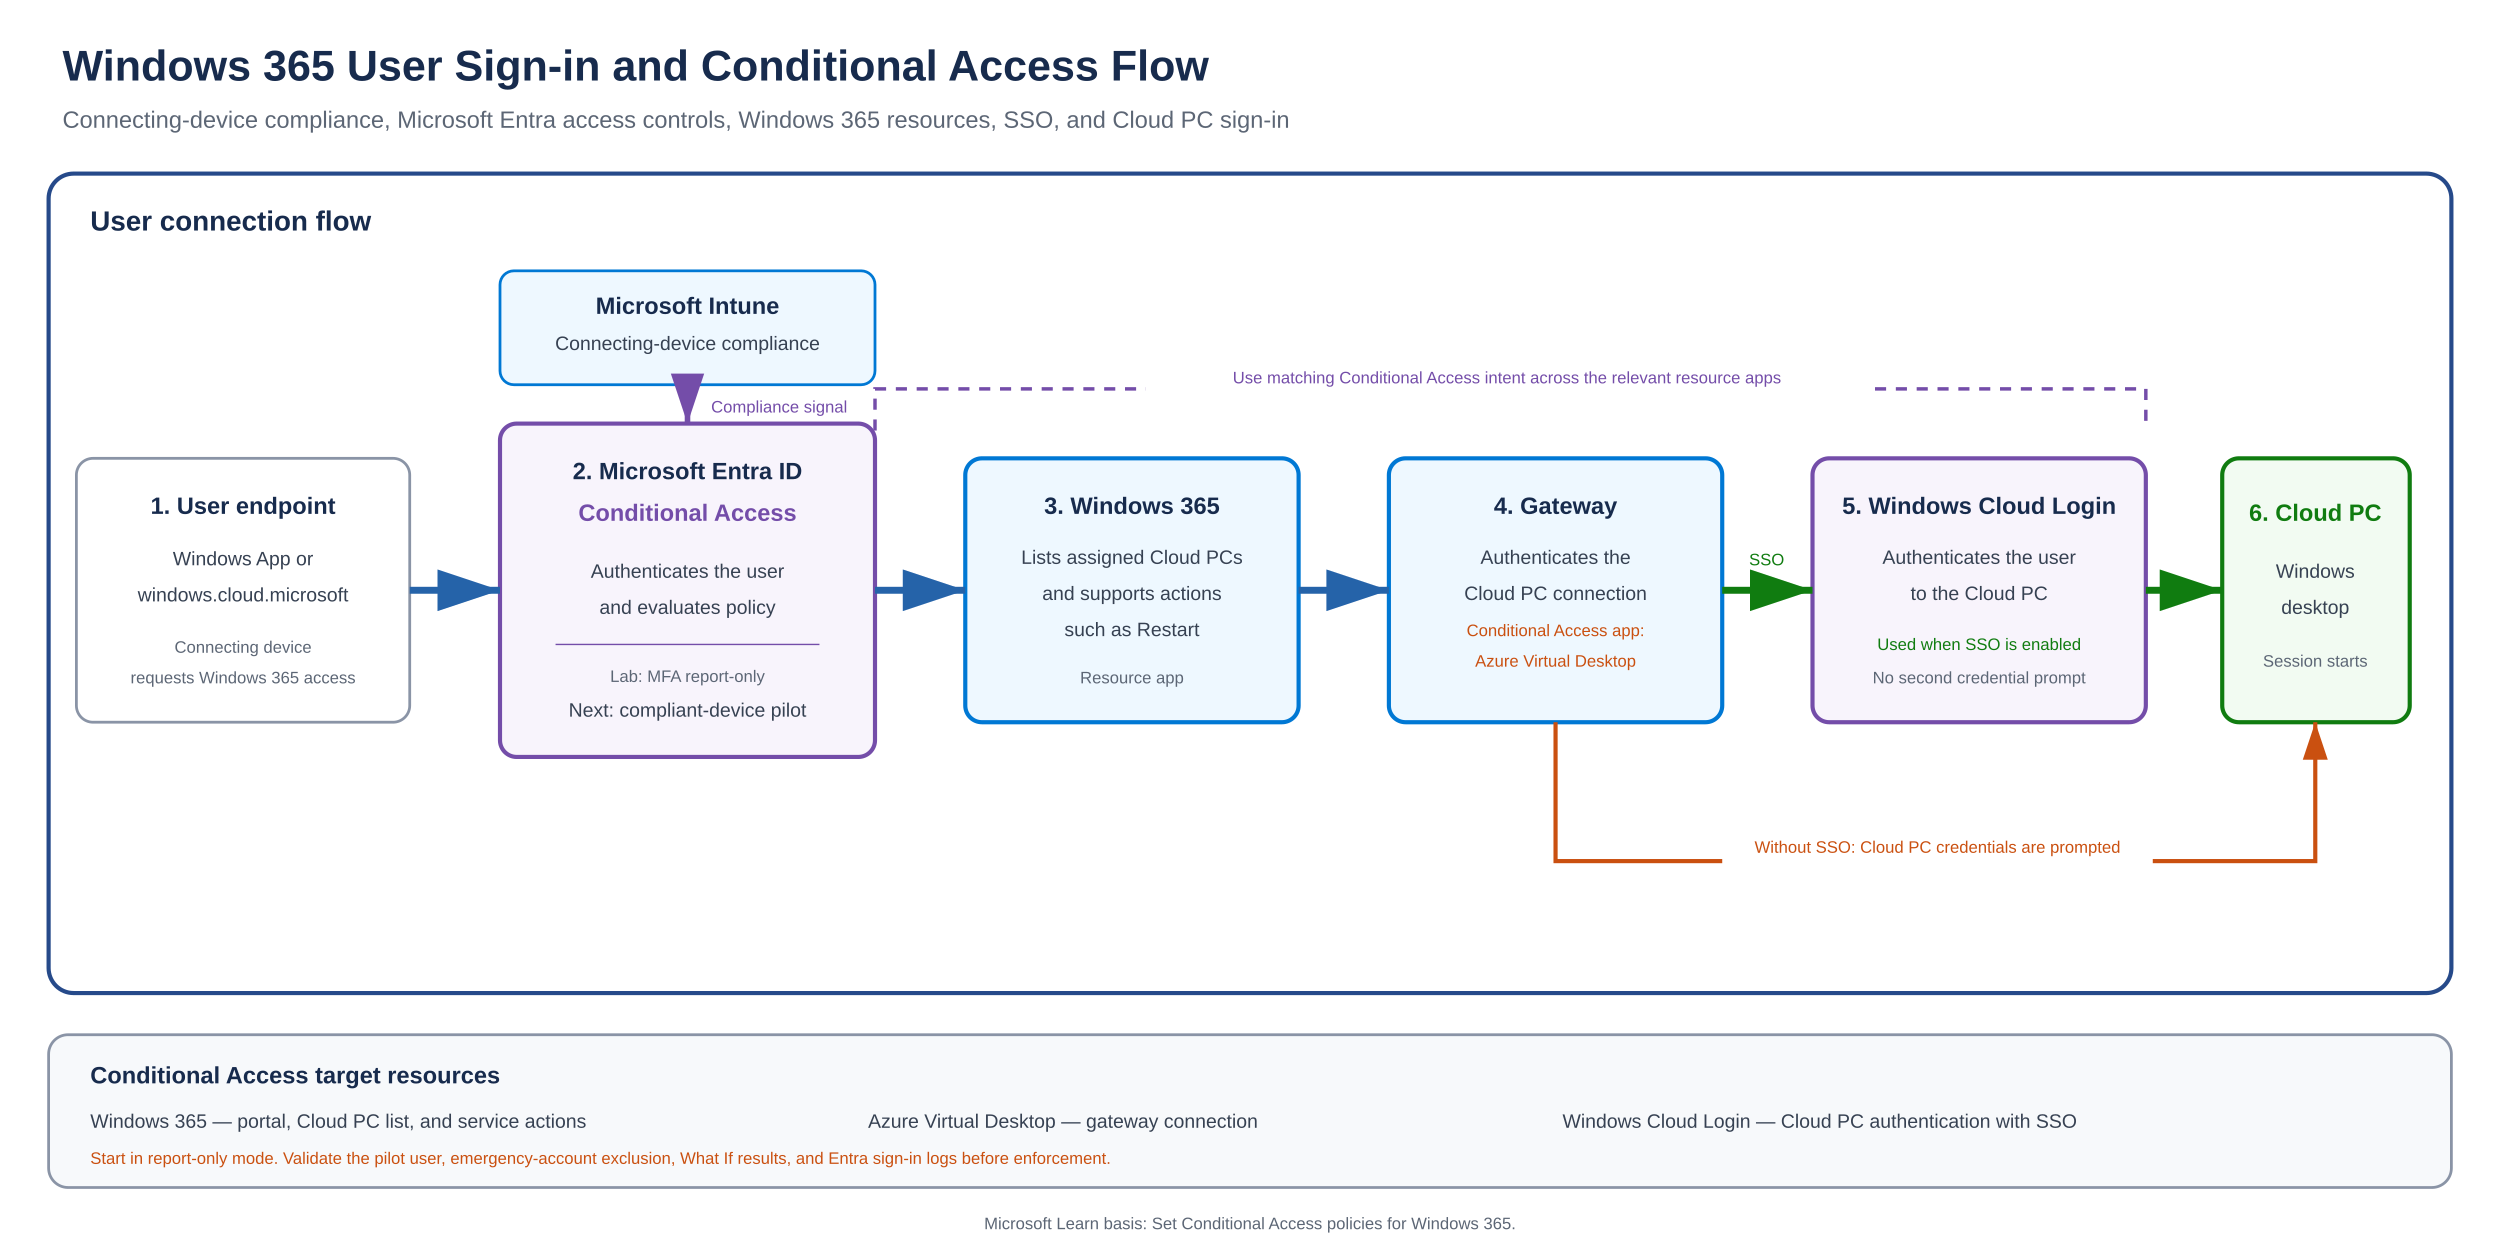
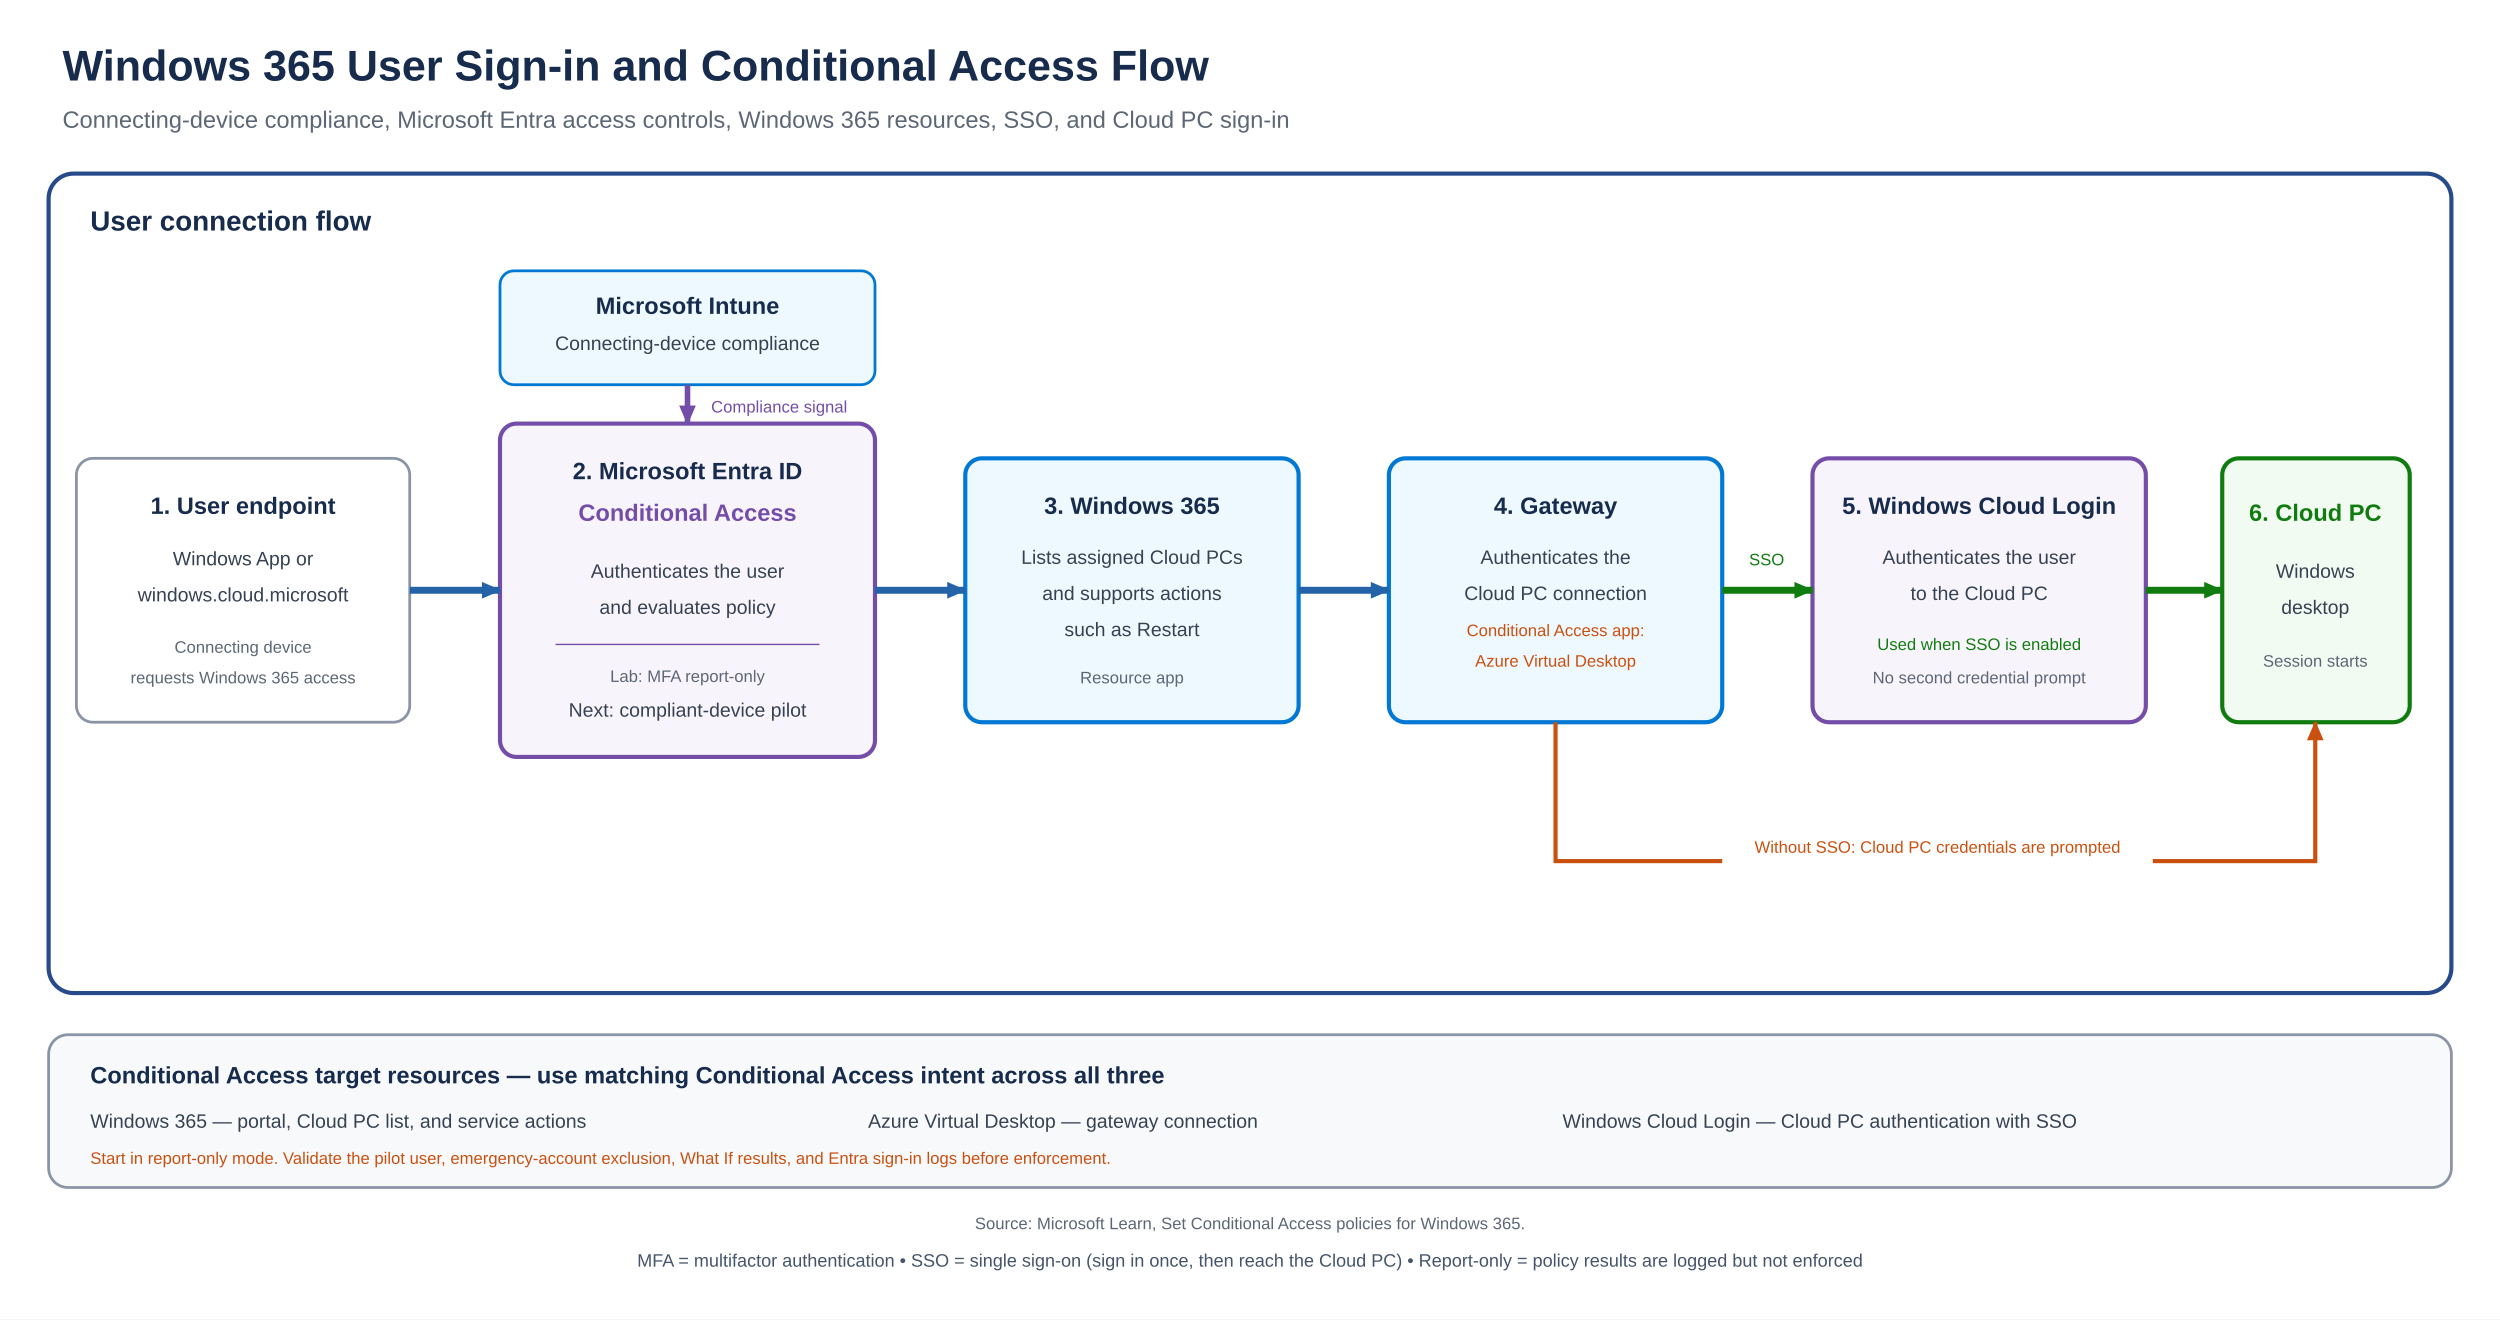
- <svg xmlns="http://www.w3.org/2000/svg" width="1800" height="900" viewBox="0 0 1800 900">
+ <svg xmlns="http://www.w3.org/2000/svg" width="1800" height="950" viewBox="0 0 1800 950">
  <defs>
-     <marker id="arrow-blue" markerWidth="10" markerHeight="10" refX="9" refY="3" orient="auto">
-       <path d="M0 0v6l9-3z" fill="#2563a9" />
+     <marker id="arrow-blue" markerUnits="userSpaceOnUse" markerWidth="14" markerHeight="12" refX="13" refY="6" orient="auto" viewBox="0 0 14 12">
+       <path d="M0 0L14 6 0 12z" fill="#2563a9" />
    </marker>
-     <marker id="arrow-green" markerWidth="10" markerHeight="10" refX="9" refY="3" orient="auto">
-       <path d="M0 0v6l9-3z" fill="#107c10" />
+     <marker id="arrow-green" markerUnits="userSpaceOnUse" markerWidth="14" markerHeight="12" refX="13" refY="6" orient="auto" viewBox="0 0 14 12">
+       <path d="M0 0L14 6 0 12z" fill="#107c10" />
    </marker>
-     <marker id="arrow-purple" markerWidth="10" markerHeight="10" refX="9" refY="3" orient="auto">
-       <path d="M0 0v6l9-3z" fill="#744da9" />
+     <marker id="arrow-purple" markerUnits="userSpaceOnUse" markerWidth="14" markerHeight="12" refX="13" refY="6" orient="auto" viewBox="0 0 14 12">
+       <path d="M0 0L14 6 0 12z" fill="#744da9" />
    </marker>
-     <marker id="arrow-orange" markerWidth="10" markerHeight="10" refX="9" refY="3" orient="auto">
-       <path d="M0 0v6l9-3z" fill="#ca5010" />
+     <marker id="arrow-orange" markerUnits="userSpaceOnUse" markerWidth="14" markerHeight="12" refX="13" refY="6" orient="auto" viewBox="0 0 14 12">
+       <path d="M0 0L14 6 0 12z" fill="#ca5010" />
    </marker>
    <style>
      .t{font-family:'Segoe UI',Arial,sans-serif;fill:#172b4d}.title{font-size:31px;font-weight:700}.sub{font-size:17px;fill:#5c6675}.section{font-size:20px;font-weight:700}.head{font-size:17px;font-weight:700}.body{font-size:14px;fill:#364152}.small{font-size:12px;fill:#5c6675}.blue{fill:#2563a9}.green{fill:#107c10}.purple{fill:#744da9}.orange{fill:#ca5010}
    </style>
  </defs>
-   <rect width="1800" height="900" fill="#ffffff" />
+   <rect width="1800" height="950" fill="#ffffff" />
  <text x="45" y="58" class="t title">Windows 365 User Sign-in and Conditional Access Flow</text>
  <text x="45" y="92" class="t sub">Connecting-device compliance, Microsoft Entra access controls, Windows 365 resources, SSO, and Cloud PC sign-in</text>
  <rect x="35" y="125" width="1730" height="590" rx="18" fill="#ffffff" stroke="#264a8a" stroke-width="3" />
  <text x="65" y="166" class="t section">User connection flow</text>
  <rect x="55" y="330" width="240" height="190" rx="12" fill="#ffffff" stroke="#8a94a6" stroke-width="2" />
  <text x="175" y="370" text-anchor="middle" class="t head">1. User endpoint</text>
  <text x="175" y="407" text-anchor="middle" class="t body">Windows App or</text>
  <text x="175" y="433" text-anchor="middle" class="t body">windows.cloud.microsoft</text>
  <text x="175" y="470" text-anchor="middle" class="t small">Connecting device</text>
  <text x="175" y="492" text-anchor="middle" class="t small">requests Windows 365 access</text>
  <rect x="360" y="305" width="270" height="240" rx="12" fill="#f8f4fc" stroke="#744da9" stroke-width="3" />
  <text x="495" y="345" text-anchor="middle" class="t head">2. Microsoft Entra ID</text>
  <text x="495" y="375" text-anchor="middle" class="t head purple">Conditional Access</text>
  <text x="495" y="416" text-anchor="middle" class="t body">Authenticates the user</text>
  <text x="495" y="442" text-anchor="middle" class="t body">and evaluates policy</text>
  <path d="M400 464h190" stroke="#744da9" />
  <text x="495" y="491" text-anchor="middle" class="t small">Lab: MFA report-only</text>
  <text x="495" y="516" text-anchor="middle" class="t body">Next: compliant-device pilot</text>
  <rect x="695" y="330" width="240" height="190" rx="12" fill="#eef8ff" stroke="#0078d4" stroke-width="3" />
  <text x="815" y="370" text-anchor="middle" class="t head">3. Windows 365</text>
  <text x="815" y="406" text-anchor="middle" class="t body">Lists assigned Cloud PCs</text>
  <text x="815" y="432" text-anchor="middle" class="t body">and supports actions</text>
  <text x="815" y="458" text-anchor="middle" class="t body">such as Restart</text>
  <text x="815" y="492" text-anchor="middle" class="t small">Resource app</text>
  <rect x="1000" y="330" width="240" height="190" rx="12" fill="#eef8ff" stroke="#0078d4" stroke-width="3" />
  <text x="1120" y="370" text-anchor="middle" class="t head">4. Gateway</text>
  <text x="1120" y="406" text-anchor="middle" class="t body">Authenticates the</text>
  <text x="1120" y="432" text-anchor="middle" class="t body">Cloud PC connection</text>
  <text x="1120" y="458" text-anchor="middle" class="t small orange">Conditional Access app:</text>
  <text x="1120" y="480" text-anchor="middle" class="t small orange">Azure Virtual Desktop</text>
  <rect x="1305" y="330" width="240" height="190" rx="12" fill="#f8f4fc" stroke="#744da9" stroke-width="3" />
  <text x="1425" y="370" text-anchor="middle" class="t head">5. Windows Cloud Login</text>
  <text x="1425" y="406" text-anchor="middle" class="t body">Authenticates the user</text>
  <text x="1425" y="432" text-anchor="middle" class="t body">to the Cloud PC</text>
  <text x="1425" y="468" text-anchor="middle" class="t green">Used when SSO is enabled</text>
  <text x="1425" y="492" text-anchor="middle" class="t small">No second credential prompt</text>
  <rect x="1600" y="330" width="135" height="190" rx="12" fill="#f2fbf2" stroke="#107c10" stroke-width="3" />
  <text x="1667" y="375" text-anchor="middle" class="t head green">6. Cloud PC</text>
  <text x="1667" y="416" text-anchor="middle" class="t body">Windows</text>
  <text x="1667" y="442" text-anchor="middle" class="t body">desktop</text>
  <text x="1667" y="480" text-anchor="middle" class="t small">Session starts</text>
  <path d="M295 425h65" stroke="#2563a9" stroke-width="5" fill="none" marker-end="url(#arrow-blue)" />
  <path d="M630 425h65" stroke="#2563a9" stroke-width="5" fill="none" marker-end="url(#arrow-blue)" />
  <path d="M935 425h65" stroke="#2563a9" stroke-width="5" fill="none" marker-end="url(#arrow-blue)" />
  <path d="M1240 425h65" stroke="#107c10" stroke-width="5" fill="none" marker-end="url(#arrow-green)" />
  <text x="1272" y="407" text-anchor="middle" class="t small green">SSO</text>
  <path d="M1545 425h55" stroke="#107c10" stroke-width="5" fill="none" marker-end="url(#arrow-green)" />
  <rect x="360" y="195" width="270" height="82" rx="10" fill="#eef8ff" stroke="#0078d4" stroke-width="2" />
  <text x="495" y="226" text-anchor="middle" class="t head">Microsoft Intune</text>
  <text x="495" y="252" text-anchor="middle" class="t body">Connecting-device compliance</text>
  <path d="M495 277v28" stroke="#744da9" stroke-width="4" fill="none" marker-end="url(#arrow-purple)" />
  <text x="512" y="297" class="t small purple">Compliance signal</text>
  <path d="M1120 520v100h547v-100" stroke="#ca5010" stroke-width="3" fill="none" marker-end="url(#arrow-orange)" />
  <rect x="1240" y="594" width="310" height="42" rx="8" fill="#ffffff" />
  <text x="1395" y="614" text-anchor="middle" class="t small orange">Without SSO: Cloud PC credentials are prompted</text>
-   <path d="M630 310v-30h915v30" stroke="#744da9" stroke-width="2.5" stroke-dasharray="8 7" fill="none" />
-   <rect x="825" y="255" width="520" height="42" rx="8" fill="#ffffff" />
-   <text x="1085" y="276" text-anchor="middle" class="t small purple">Use matching Conditional Access intent across the relevant resource apps</text>
  <rect x="35" y="745" width="1730" height="110" rx="14" fill="#f7f9fb" stroke="#8a94a6" stroke-width="2" />
-   <text x="65" y="780" class="t head">Conditional Access target resources</text>
+   <text x="65" y="780" class="t head">Conditional Access target resources — use matching Conditional Access intent across all three</text>
  <text x="65" y="812" class="t body">Windows 365 — portal, Cloud PC list, and service actions</text>
  <text x="625" y="812" class="t body">Azure Virtual Desktop — gateway connection</text>
  <text x="1125" y="812" class="t body">Windows Cloud Login — Cloud PC authentication with SSO</text>
  <text x="65" y="838" class="t small orange">Start in report-only mode. Validate the pilot user, emergency-account exclusion, What If results, and Entra sign-in logs before enforcement.</text>
-   <text x="900" y="885" text-anchor="middle" class="t small">Microsoft Learn basis: Set Conditional Access policies for Windows 365.</text>
+   <text x="900" y="885" text-anchor="middle" class="t small">Source: Microsoft Learn, Set Conditional Access policies for Windows 365.</text>
+   <text x="900" y="912" text-anchor="middle" font-family="'Segoe UI',Arial,Helvetica,sans-serif" font-size="13" fill="#44546a">MFA = multifactor authentication • SSO = single sign-on (sign in once, then reach the Cloud PC) • Report-only = policy results are logged but not enforced</text>
</svg>
